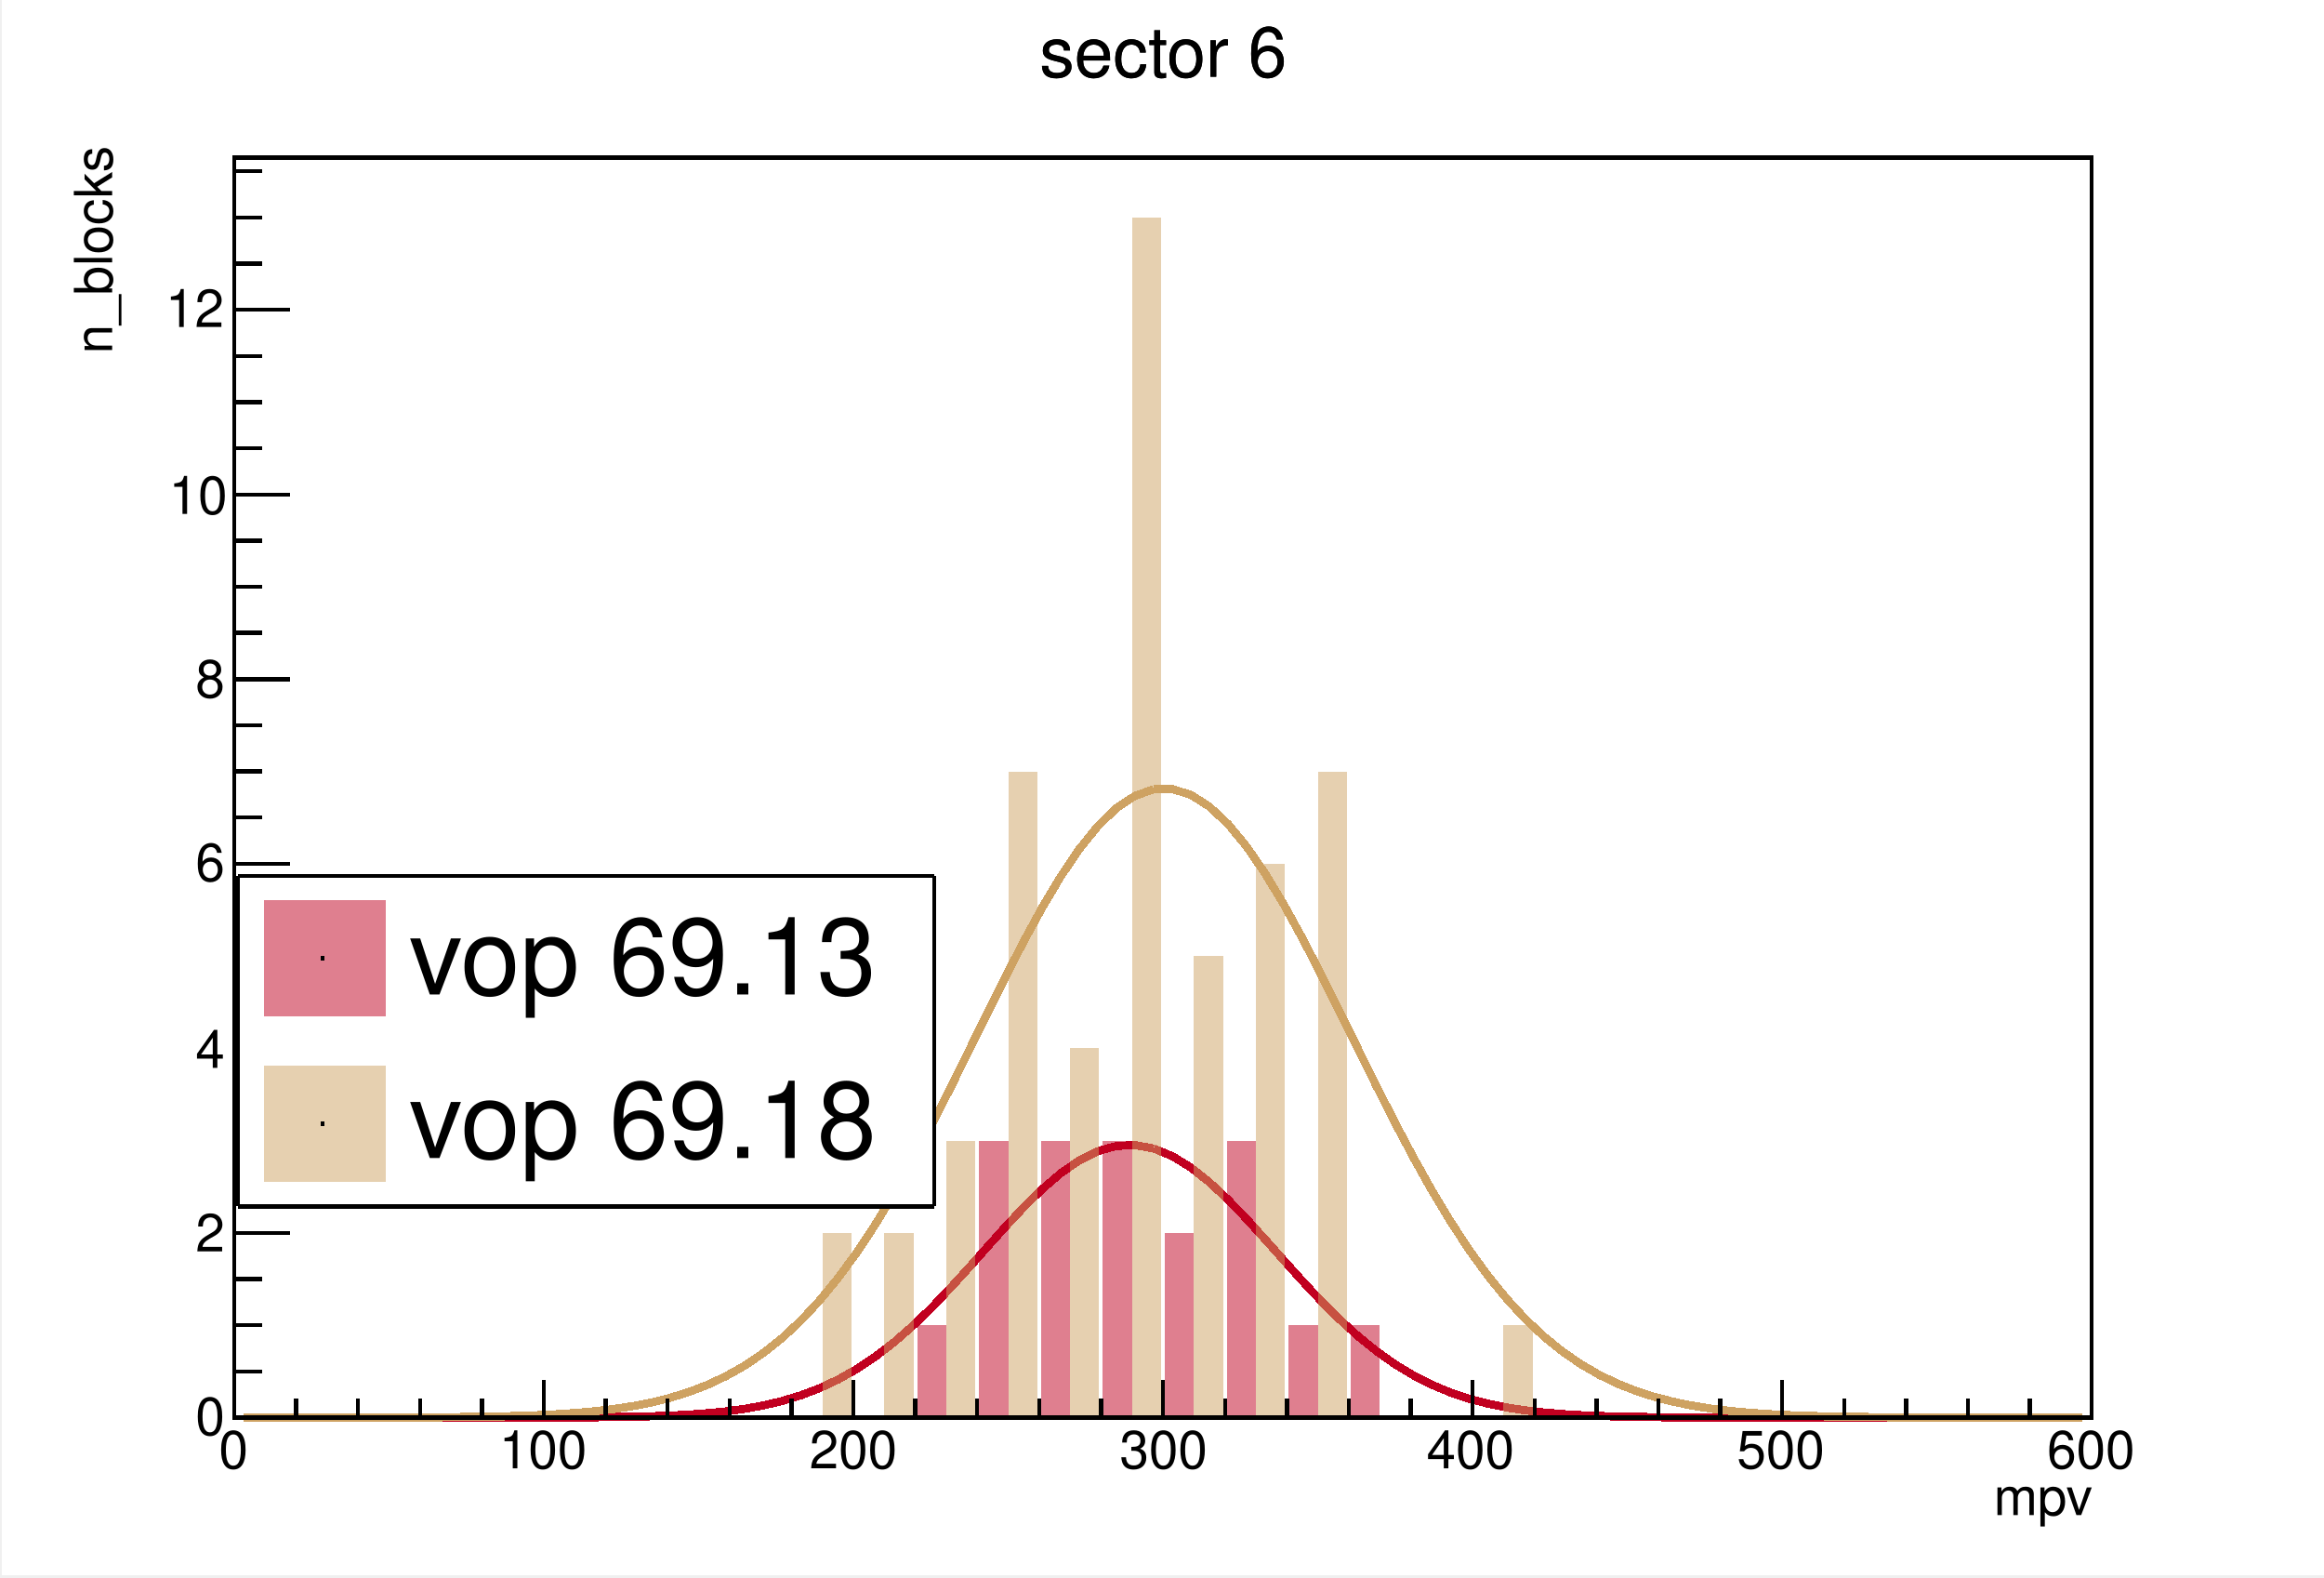
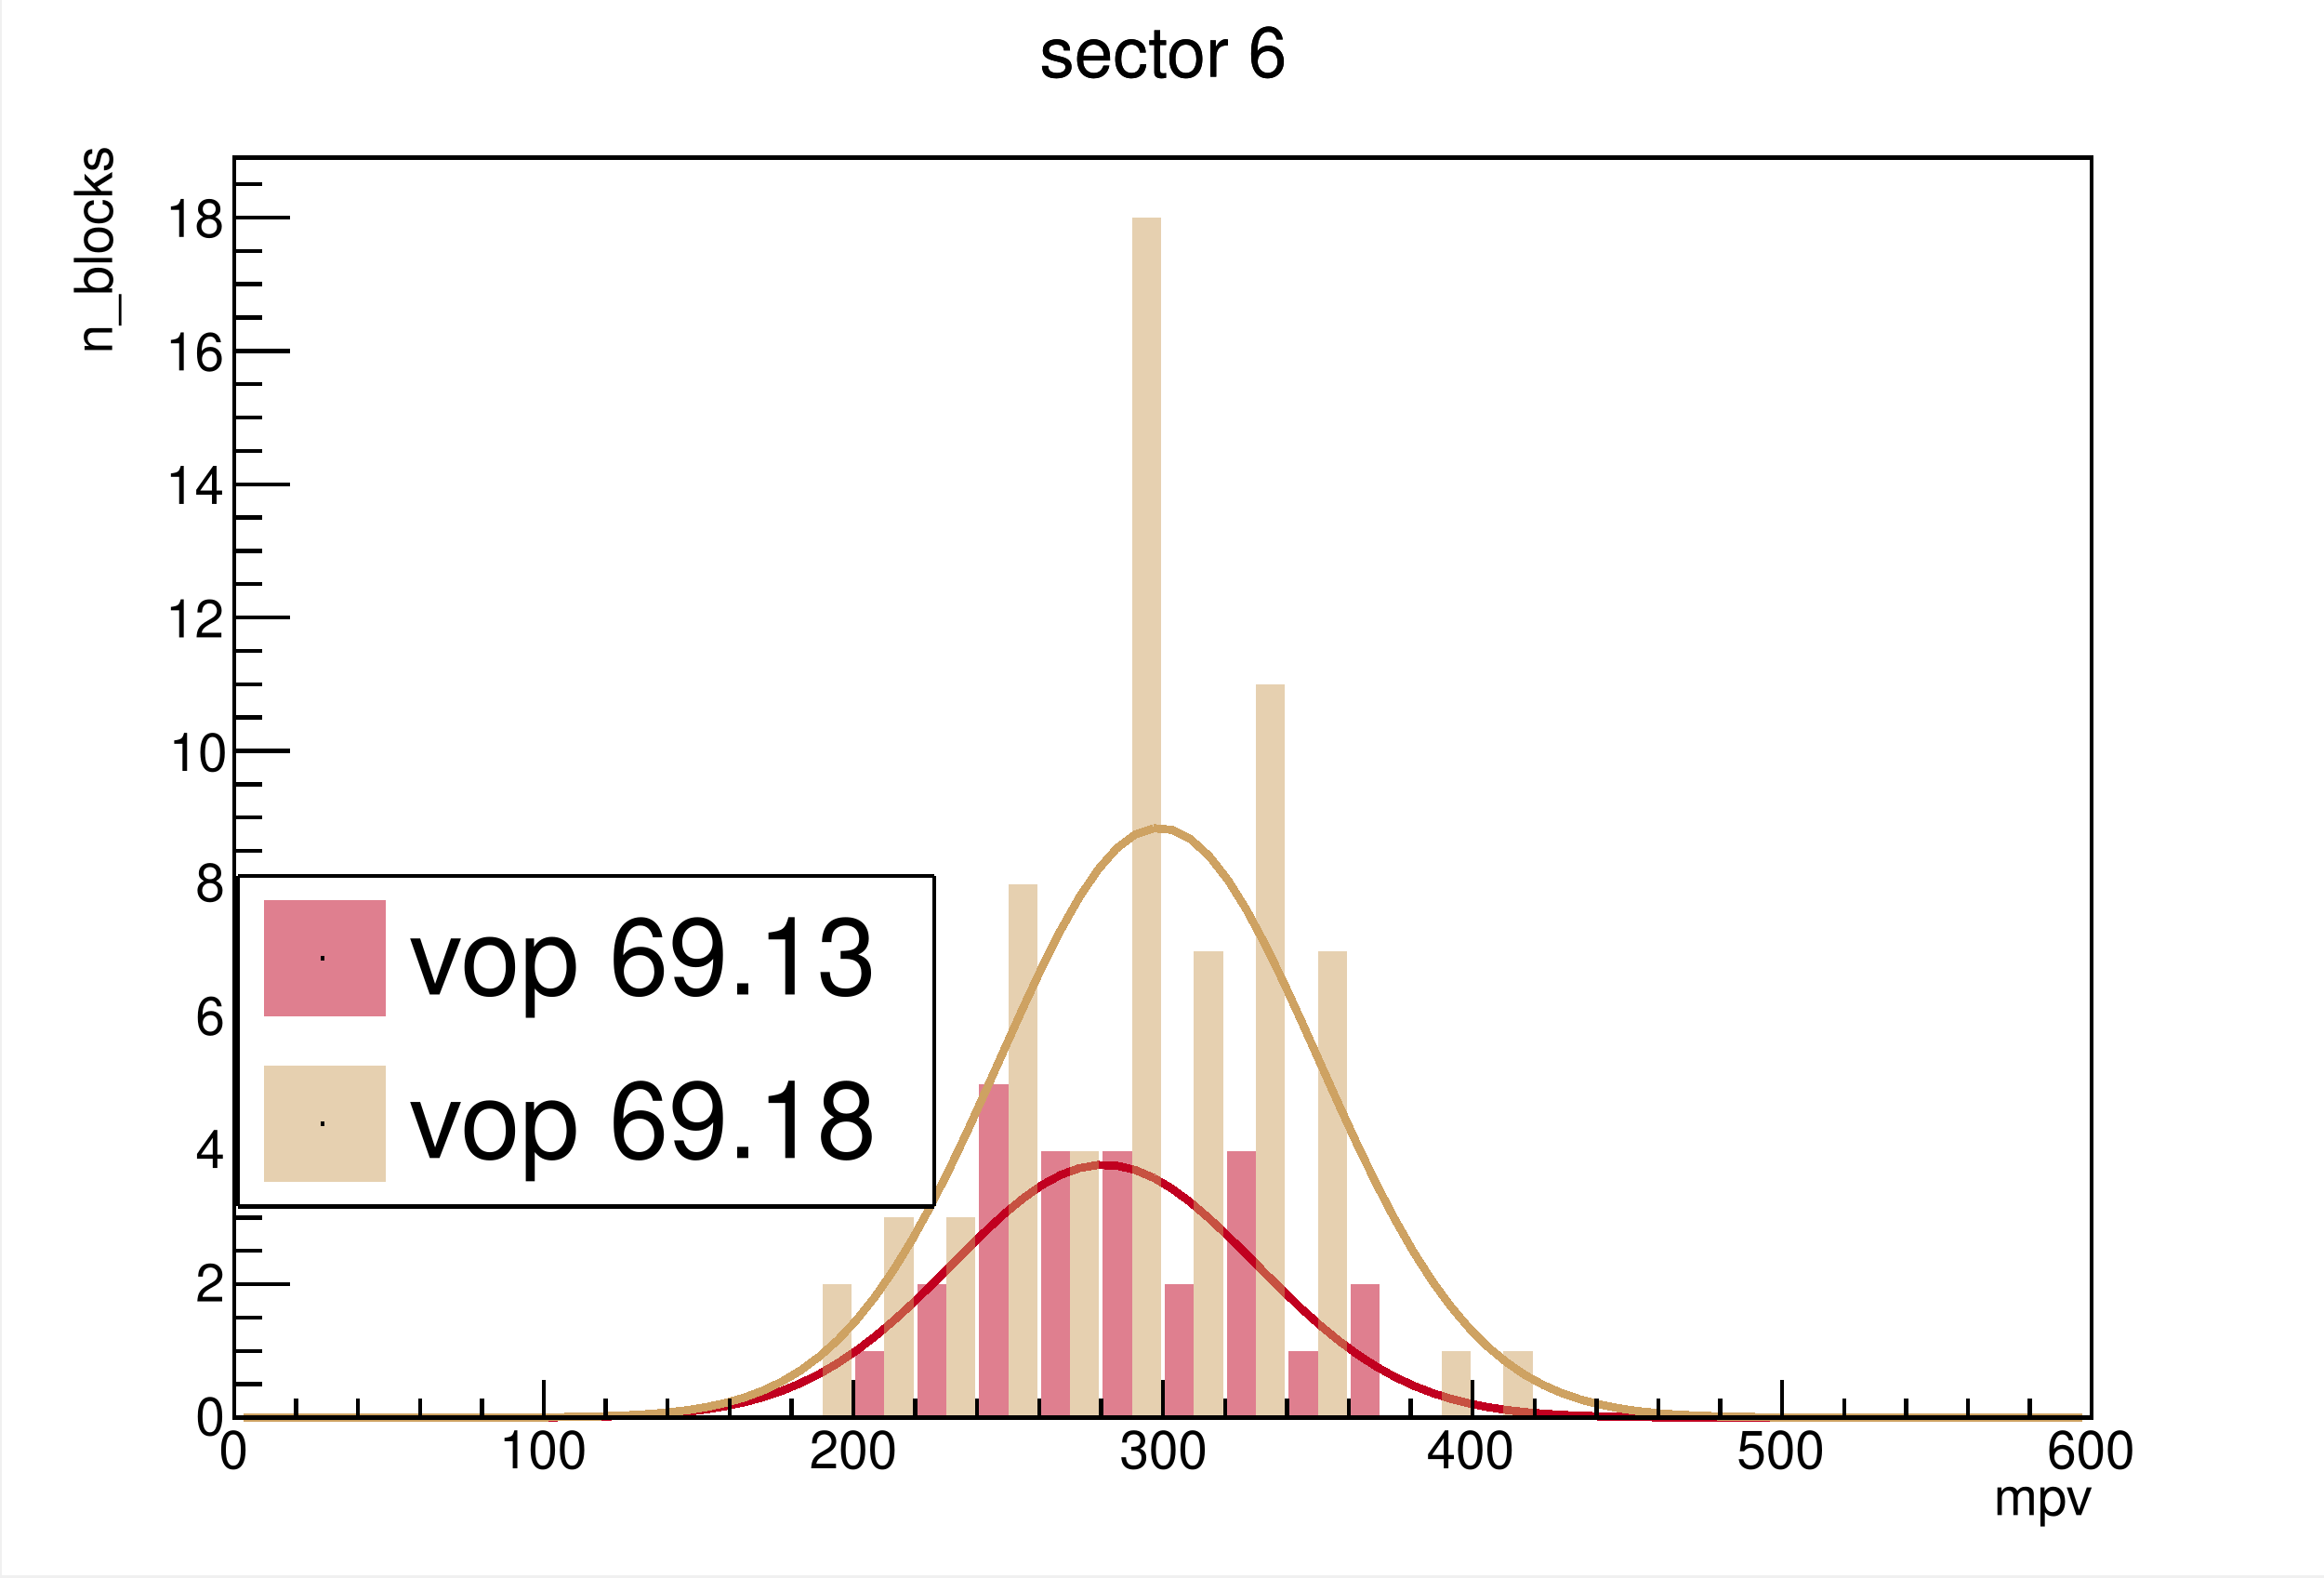
<svg xmlns="http://www.w3.org/2000/svg" width="567.429" height="384.969" viewBox="0 0 567.429 384.969" shape-rendering="crispEdges">
  <defs>
</defs>
  <rect x="0.5" y="0" width="566.929" height="384.469" fill="white" />
  <rect x="57.193" y="38.447" width="453.543" height="307.575" fill="white" />
  <rect x="57.193" y="38.447" width="453.543" height="307.575" fill="none" stroke="black" />
  <path d="M57.193,346.022h 453.543" fill="none" stroke="#000099" />
  <path d="M57.193,346.022h 453.543" fill="none" stroke="black" />
  <path d="M57.193,336.795v 9.227" fill="none" stroke="black" />
  <path d="M72.311,341.409v 4.614" fill="none" stroke="black" />
  <path d="M87.429,341.409v 4.614" fill="none" stroke="black" />
  <path d="M102.547,341.409v 4.614" fill="none" stroke="black" />
  <path d="M117.665,341.409v 4.614" fill="none" stroke="black" />
  <path d="M132.783,336.795v 9.227" fill="none" stroke="black" />
  <path d="M147.902,341.409v 4.614" fill="none" stroke="black" />
  <path d="M163.02,341.409v 4.614" fill="none" stroke="black" />
  <path d="M178.138,341.409v 4.614" fill="none" stroke="black" />
  <path d="M193.256,341.409v 4.614" fill="none" stroke="black" />
  <path d="M208.374,336.795v 9.227" fill="none" stroke="black" />
  <path d="M223.492,341.409v 4.614" fill="none" stroke="black" />
  <path d="M238.61,341.409v 4.614" fill="none" stroke="black" />
  <path d="M253.728,341.409v 4.614" fill="none" stroke="black" />
  <path d="M268.846,341.409v 4.614" fill="none" stroke="black" />
  <path d="M283.965,336.795v 9.227" fill="none" stroke="black" />
  <path d="M299.083,341.409v 4.614" fill="none" stroke="black" />
  <path d="M314.201,341.409v 4.614" fill="none" stroke="black" />
  <path d="M329.319,341.409v 4.614" fill="none" stroke="black" />
  <path d="M344.437,341.409v 4.614" fill="none" stroke="black" />
  <path d="M359.555,336.795v 9.227" fill="none" stroke="black" />
  <path d="M374.673,341.409v 4.614" fill="none" stroke="black" />
  <path d="M389.791,341.409v 4.614" fill="none" stroke="black" />
  <path d="M404.909,341.409v 4.614" fill="none" stroke="black" />
  <path d="M420.028,341.409v 4.614" fill="none" stroke="black" />
  <path d="M435.146,336.795v 9.227" fill="none" stroke="black" />
  <path d="M450.264,341.409v 4.614" fill="none" stroke="black" />
  <path d="M465.382,341.409v 4.614" fill="none" stroke="black" />
  <path d="M480.5,341.409v 4.614" fill="none" stroke="black" />
  <path d="M495.618,341.409v 4.614" fill="none" stroke="black" />
  <path d="M510.736,336.795v 9.227" fill="none" stroke="black" />
  <text xml:space="preserve" x="53.446" y="358.403" fill="black" font-size="12.845" font-family="Helvetica">0</text>
  <text xml:space="preserve" x="121.868" y="358.403" fill="black" font-size="12.845" font-family="Helvetica">100</text>
  <text xml:space="preserve" x="197.622" y="358.403" fill="black" font-size="12.845" font-family="Helvetica">200</text>
  <text xml:space="preserve" x="273.375" y="358.403" fill="black" font-size="12.845" font-family="Helvetica">300</text>
  <text xml:space="preserve" x="348.314" y="358.403" fill="black" font-size="12.845" font-family="Helvetica">400</text>
  <text xml:space="preserve" x="424.068" y="358.403" fill="black" font-size="12.845" font-family="Helvetica">500</text>
  <text xml:space="preserve" x="499.821" y="358.403" fill="black" font-size="12.845" font-family="Helvetica">600</text>
  <text xml:space="preserve" x="486.788" y="369.807" fill="black" font-size="12.845" font-family="Helvetica">mpv</text>
  <path d="M57.193,346.022v -307.575" fill="none" stroke="black" />
  <path d="M70.799,346.022h -13.606" fill="none" stroke="black" />
-   <path d="M63.996,334.756h -6.803" fill="none" stroke="black" />
-   <path d="M63.996,323.489h -6.803" fill="none" stroke="black" />
-   <path d="M63.996,312.223h -6.803" fill="none" stroke="black" />
-   <path d="M70.799,300.956h -13.606" fill="none" stroke="black" />
-   <path d="M63.996,289.69h -6.803" fill="none" stroke="black" />
-   <path d="M63.996,278.423h -6.803" fill="none" stroke="black" />
-   <path d="M63.996,267.157h -6.803" fill="none" stroke="black" />
-   <path d="M70.799,255.89h -13.606" fill="none" stroke="black" />
-   <path d="M63.996,244.624h -6.803" fill="none" stroke="black" />
-   <path d="M63.996,233.357h -6.803" fill="none" stroke="black" />
-   <path d="M63.996,222.091h -6.803" fill="none" stroke="black" />
-   <path d="M70.799,210.824h -13.606" fill="none" stroke="black" />
+   <path d="M63.996,337.885h -6.803" fill="none" stroke="black" />
+   <path d="M63.996,329.748h -6.803" fill="none" stroke="black" />
+   <path d="M63.996,321.612h -6.803" fill="none" stroke="black" />
+   <path d="M70.799,313.475h -13.606" fill="none" stroke="black" />
+   <path d="M63.996,305.338h -6.803" fill="none" stroke="black" />
+   <path d="M63.996,297.201h -6.803" fill="none" stroke="black" />
+   <path d="M63.996,289.064h -6.803" fill="none" stroke="black" />
+   <path d="M70.799,280.927h -13.606" fill="none" stroke="black" />
+   <path d="M63.996,272.79h -6.803" fill="none" stroke="black" />
+   <path d="M63.996,264.653h -6.803" fill="none" stroke="black" />
+   <path d="M63.996,256.516h -6.803" fill="none" stroke="black" />
+   <path d="M70.799,248.379h -13.606" fill="none" stroke="black" />
+   <path d="M63.996,240.242h -6.803" fill="none" stroke="black" />
+   <path d="M63.996,232.105h -6.803" fill="none" stroke="black" />
+   <path d="M63.996,223.969h -6.803" fill="none" stroke="black" />
+   <path d="M70.799,215.832h -13.606" fill="none" stroke="black" />
+   <path d="M63.996,207.695h -6.803" fill="none" stroke="black" />
  <path d="M63.996,199.558h -6.803" fill="none" stroke="black" />
-   <path d="M63.996,188.291h -6.803" fill="none" stroke="black" />
-   <path d="M63.996,177.025h -6.803" fill="none" stroke="black" />
-   <path d="M70.799,165.758h -13.606" fill="none" stroke="black" />
-   <path d="M63.996,154.492h -6.803" fill="none" stroke="black" />
-   <path d="M63.996,143.225h -6.803" fill="none" stroke="black" />
-   <path d="M63.996,131.959h -6.803" fill="none" stroke="black" />
-   <path d="M70.799,120.692h -13.606" fill="none" stroke="black" />
-   <path d="M63.996,109.426h -6.803" fill="none" stroke="black" />
-   <path d="M63.996,98.159h -6.803" fill="none" stroke="black" />
-   <path d="M63.996,86.893h -6.803" fill="none" stroke="black" />
-   <path d="M70.799,75.626h -13.606" fill="none" stroke="black" />
-   <path d="M70.799,75.626h -13.606" fill="none" stroke="black" />
-   <path d="M63.996,64.36h -6.803" fill="none" stroke="black" />
-   <path d="M63.996,53.093h -6.803" fill="none" stroke="black" />
-   <path d="M63.996,41.827h -6.803" fill="none" stroke="black" />
+   <path d="M63.996,191.421h -6.803" fill="none" stroke="black" />
+   <path d="M70.799,183.284h -13.606" fill="none" stroke="black" />
+   <path d="M63.996,175.147h -6.803" fill="none" stroke="black" />
+   <path d="M63.996,167.01h -6.803" fill="none" stroke="black" />
+   <path d="M63.996,158.873h -6.803" fill="none" stroke="black" />
+   <path d="M70.799,150.736h -13.606" fill="none" stroke="black" />
+   <path d="M63.996,142.599h -6.803" fill="none" stroke="black" />
+   <path d="M63.996,134.462h -6.803" fill="none" stroke="black" />
+   <path d="M63.996,126.326h -6.803" fill="none" stroke="black" />
+   <path d="M70.799,118.189h -13.606" fill="none" stroke="black" />
+   <path d="M63.996,110.052h -6.803" fill="none" stroke="black" />
+   <path d="M63.996,101.915h -6.803" fill="none" stroke="black" />
+   <path d="M63.996,93.778h -6.803" fill="none" stroke="black" />
+   <path d="M70.799,85.641h -13.606" fill="none" stroke="black" />
+   <path d="M63.996,77.504h -6.803" fill="none" stroke="black" />
+   <path d="M63.996,69.367h -6.803" fill="none" stroke="black" />
+   <path d="M63.996,61.23h -6.803" fill="none" stroke="black" />
+   <path d="M70.799,53.093h -13.606" fill="none" stroke="black" />
+   <path d="M70.799,53.093h -13.606" fill="none" stroke="black" />
+   <path d="M63.996,44.956h -6.803" fill="none" stroke="black" />
  <text xml:space="preserve" x="47.744" y="350.258" fill="black" font-size="12.845" font-family="Helvetica">0</text>
-   <text xml:space="preserve" x="47.744" y="305.457" fill="black" font-size="12.845" font-family="Helvetica">2</text>
-   <text xml:space="preserve" x="47.744" y="260.657" fill="black" font-size="12.845" font-family="Helvetica">4</text>
-   <text xml:space="preserve" x="47.744" y="215.042" fill="black" font-size="12.845" font-family="Helvetica">6</text>
-   <text xml:space="preserve" x="47.744" y="170.242" fill="black" font-size="12.845" font-family="Helvetica">8</text>
-   <text xml:space="preserve" x="41.228" y="125.441" fill="black" font-size="12.845" font-family="Helvetica">10</text>
-   <text xml:space="preserve" x="40.413" y="79.826" fill="black" font-size="12.845" font-family="Helvetica">12</text>
+   <text xml:space="preserve" x="47.744" y="317.676" fill="black" font-size="12.845" font-family="Helvetica">2</text>
+   <text xml:space="preserve" x="47.744" y="285.094" fill="black" font-size="12.845" font-family="Helvetica">4</text>
+   <text xml:space="preserve" x="47.744" y="252.512" fill="black" font-size="12.845" font-family="Helvetica">6</text>
+   <text xml:space="preserve" x="47.744" y="219.929" fill="black" font-size="12.845" font-family="Helvetica">8</text>
+   <text xml:space="preserve" x="41.228" y="188.162" fill="black" font-size="12.845" font-family="Helvetica">10</text>
+   <text xml:space="preserve" x="40.413" y="155.58" fill="black" font-size="12.845" font-family="Helvetica">12</text>
+   <text xml:space="preserve" x="40.413" y="122.998" fill="black" font-size="12.845" font-family="Helvetica">14</text>
+   <text xml:space="preserve" x="40.413" y="90.415" fill="black" font-size="12.845" font-family="Helvetica">16</text>
+   <text xml:space="preserve" x="40.413" y="57.833" fill="black" font-size="12.845" font-family="Helvetica">18</text>
  <g transform="rotate(-90,27.3803,86.3427)">
    <text xml:space="preserve" x="27.38" y="86.343" fill="black" font-size="12.845" font-family="Helvetica">n_blocks</text>
  </g>
  <text xml:space="preserve" x="253.826" y="18.735" fill="black" font-size="16.99" font-family="Helvetica">sector 6</text>
  <rect x="57.647" y="346.022" width="7.106" height="0" fill="#c10020" fill-opacity="0.50" stroke-opacity="0.50" />
  <rect x="72.765" y="346.022" width="7.106" height="0" fill="#c10020" fill-opacity="0.50" stroke-opacity="0.50" />
  <rect x="87.883" y="346.022" width="7.106" height="0" fill="#c10020" fill-opacity="0.50" stroke-opacity="0.50" />
  <rect x="103.001" y="346.022" width="7.106" height="0" fill="#c10020" fill-opacity="0.50" stroke-opacity="0.50" />
  <rect x="118.119" y="346.022" width="7.106" height="0" fill="#c10020" fill-opacity="0.50" stroke-opacity="0.50" />
  <rect x="133.237" y="346.022" width="7.106" height="0" fill="#c10020" fill-opacity="0.50" stroke-opacity="0.50" />
  <rect x="148.355" y="346.022" width="7.106" height="0" fill="#c10020" fill-opacity="0.50" stroke-opacity="0.50" />
  <rect x="163.473" y="346.022" width="7.106" height="0" fill="#c10020" fill-opacity="0.50" stroke-opacity="0.50" />
  <rect x="178.591" y="346.022" width="7.106" height="0" fill="#c10020" fill-opacity="0.50" stroke-opacity="0.50" />
  <rect x="193.709" y="346.022" width="7.106" height="0" fill="#c10020" fill-opacity="0.50" stroke-opacity="0.50" />
-   <rect x="208.828" y="346.022" width="7.106" height="0" fill="#c10020" fill-opacity="0.50" stroke-opacity="0.50" />
-   <rect x="223.946" y="323.489" width="7.106" height="22.533" fill="#c10020" fill-opacity="0.50" stroke-opacity="0.50" />
-   <rect x="239.064" y="278.423" width="7.106" height="67.599" fill="#c10020" fill-opacity="0.50" stroke-opacity="0.50" />
-   <rect x="254.182" y="278.423" width="7.106" height="67.599" fill="#c10020" fill-opacity="0.50" stroke-opacity="0.50" />
-   <rect x="269.3" y="278.423" width="7.106" height="67.599" fill="#c10020" fill-opacity="0.50" stroke-opacity="0.50" />
-   <rect x="284.418" y="300.956" width="7.106" height="45.066" fill="#c10020" fill-opacity="0.50" stroke-opacity="0.50" />
-   <rect x="299.536" y="278.423" width="7.106" height="67.599" fill="#c10020" fill-opacity="0.50" stroke-opacity="0.50" />
-   <rect x="314.654" y="323.489" width="7.106" height="22.533" fill="#c10020" fill-opacity="0.50" stroke-opacity="0.50" />
-   <rect x="329.772" y="323.489" width="7.106" height="22.533" fill="#c10020" fill-opacity="0.50" stroke-opacity="0.50" />
+   <rect x="208.828" y="329.748" width="7.106" height="16.274" fill="#c10020" fill-opacity="0.50" stroke-opacity="0.50" />
+   <rect x="223.946" y="313.475" width="7.106" height="32.548" fill="#c10020" fill-opacity="0.50" stroke-opacity="0.50" />
+   <rect x="239.064" y="264.653" width="7.106" height="81.369" fill="#c10020" fill-opacity="0.50" stroke-opacity="0.50" />
+   <rect x="254.182" y="280.927" width="7.106" height="65.095" fill="#c10020" fill-opacity="0.50" stroke-opacity="0.50" />
+   <rect x="269.3" y="280.927" width="7.106" height="65.095" fill="#c10020" fill-opacity="0.50" stroke-opacity="0.50" />
+   <rect x="284.418" y="313.475" width="7.106" height="32.548" fill="#c10020" fill-opacity="0.50" stroke-opacity="0.50" />
+   <rect x="299.536" y="280.927" width="7.106" height="65.095" fill="#c10020" fill-opacity="0.50" stroke-opacity="0.50" />
+   <rect x="314.654" y="329.748" width="7.106" height="16.274" fill="#c10020" fill-opacity="0.50" stroke-opacity="0.50" />
+   <rect x="329.772" y="313.475" width="7.106" height="32.548" fill="#c10020" fill-opacity="0.50" stroke-opacity="0.50" />
  <rect x="344.891" y="346.022" width="7.106" height="0" fill="#c10020" fill-opacity="0.50" stroke-opacity="0.50" />
  <rect x="360.009" y="346.022" width="7.106" height="0" fill="#c10020" fill-opacity="0.50" stroke-opacity="0.50" />
  <rect x="375.127" y="346.022" width="7.106" height="0" fill="#c10020" fill-opacity="0.50" stroke-opacity="0.50" />
  <rect x="390.245" y="346.022" width="7.106" height="0" fill="#c10020" fill-opacity="0.50" stroke-opacity="0.50" />
  <rect x="405.363" y="346.022" width="7.106" height="0" fill="#c10020" fill-opacity="0.50" stroke-opacity="0.50" />
  <rect x="420.481" y="346.022" width="7.106" height="0" fill="#c10020" fill-opacity="0.50" stroke-opacity="0.50" />
  <rect x="435.599" y="346.022" width="7.106" height="0" fill="#c10020" fill-opacity="0.50" stroke-opacity="0.50" />
  <rect x="450.717" y="346.022" width="7.106" height="0" fill="#c10020" fill-opacity="0.50" stroke-opacity="0.50" />
  <rect x="465.835" y="346.022" width="7.106" height="0" fill="#c10020" fill-opacity="0.50" stroke-opacity="0.50" />
  <rect x="480.954" y="346.022" width="7.106" height="0" fill="#c10020" fill-opacity="0.50" stroke-opacity="0.50" />
  <rect x="496.072" y="346.022" width="7.106" height="0" fill="#c10020" fill-opacity="0.50" stroke-opacity="0.50" />
-   <path d="M59.461,346.022h 72.567l 4.535, -0.035l 4.535, -0.022l 4.535, -0.034l 4.535, -0.052l 4.535, -0.079l 4.535, -0.116l 4.535, -0.168l 4.535, -0.239l 4.535, -0.335l 4.535, -0.461l 4.535,  -0.622l 4.535, -0.825l 4.535, -1.074l 4.535, -1.372l 4.535, -1.721l 4.535, -2.116l 4.535, -2.551l 4.535, -3.014l 4.535, -3.488l 4.535, -3.948l 4.535, -4.37l 4.535, -4.721l 4.535, -4.972l 4.535,  -5.093l 4.535, -5.057l 4.535, -4.847l 4.535, -4.453l 4.535, -3.878l 4.535, -3.135l 4.535, -2.251l 4.535, -1.263l 4.535, -0.215l 4.535, 0.843" fill="none" stroke="#c10020" stroke-width="2" />
-   <path d="M281.697,280.337l 4.535, 1.861l 4.535, 2.792l 4.535, 3.596l 4.535, 4.241l 4.535, 4.71l 4.535, 4.994l 4.535, 5.098l 4.535, 5.038l 4.535, 4.837l 4.535, 4.522l 4.535, 4.125l 4.535, 3.677l 4.535,  3.206l 4.535, 2.736l 4.535, 2.288l 4.535, 1.876l 4.535, 1.508l 4.535, 1.189l 4.535, 0.92l 4.535, 0.699l 4.535, 0.521l 4.535, 0.382l 4.535, 0.275l 4.535, 0.194l 4.535, 0.135l 4.535,  0.092l 4.535, 0.062l 4.535, 0.041l 4.535, 0.026l 4.535, 0.043h 86.173" fill="none" stroke="#c10020" stroke-width="2" />
+   <path d="M59.461,346.022h 63.496l 4.535, -0.04l 4.535, -0.024l 4.535, -0.036l 4.535, -0.054l 4.535, -0.079l 4.535, -0.115l 4.535, -0.164l 4.535, -0.23l 4.535, -0.317l 4.535, -0.43l 4.535,  -0.574l 4.535, -0.753l 4.535, -0.97l 4.535, -1.23l 4.535, -1.53l 4.535, -1.871l 4.535, -2.245l 4.535, -2.644l 4.535, -3.053l 4.535, -3.455l 4.535, -3.83l 4.535, -4.152l 4.535, -4.397l 4.535,  -4.54l 4.535, -4.559l 4.535, -4.437l 4.535, -4.164l 4.535, -3.736l 4.535, -3.162l 4.535, -2.457l 4.535, -1.647l 4.535, -0.766l 4.535, 0.15l 4.535, 1.059l 4.535, 1.921" fill="none" stroke="#c10020" stroke-width="2" />
+   <path d="M281.697,287.492l 4.535, 2.7l 4.535, 3.364l 4.535, 3.892l 4.535, 4.27l 4.535, 4.493l 4.535, 4.568l 4.535, 4.506l 4.535, 4.327l 4.535, 4.054l 4.535, 3.712l 4.535, 3.326l 4.535, 2.919l  4.535, 2.512l 4.535, 2.12l 4.535, 1.756l 4.535, 1.428l 4.535, 1.14l 4.535, 0.895l 4.535, 0.69l 4.535, 0.523l 4.535, 0.39l 4.535, 0.286l 4.535, 0.206l 4.535, 0.146l 4.535, 0.102l 4.535,  0.07l 4.535, 0.047l 4.535, 0.031l 4.535, 0.021l 4.535, 0.035h 86.173" fill="none" stroke="#c10020" stroke-width="2" />
  <path d="M503.933,346.022h 4.535" fill="none" stroke="#c10020" stroke-width="2" />
  <rect x="64.752" y="346.022" width="7.106" height="0" fill="#cea262" fill-opacity="0.50" stroke-opacity="0.50" />
  <rect x="79.87" y="346.022" width="7.106" height="0" fill="#cea262" fill-opacity="0.50" stroke-opacity="0.50" />
  <rect x="94.988" y="346.022" width="7.106" height="0" fill="#cea262" fill-opacity="0.50" stroke-opacity="0.50" />
  <rect x="110.106" y="346.022" width="7.106" height="0" fill="#cea262" fill-opacity="0.50" stroke-opacity="0.50" />
  <rect x="125.224" y="346.022" width="7.106" height="0" fill="#cea262" fill-opacity="0.50" stroke-opacity="0.50" />
  <rect x="140.343" y="346.022" width="7.106" height="0" fill="#cea262" fill-opacity="0.50" stroke-opacity="0.50" />
  <rect x="155.461" y="346.022" width="7.106" height="0" fill="#cea262" fill-opacity="0.50" stroke-opacity="0.50" />
  <rect x="170.579" y="346.022" width="7.106" height="0" fill="#cea262" fill-opacity="0.50" stroke-opacity="0.50" />
  <rect x="185.697" y="346.022" width="7.106" height="0" fill="#cea262" fill-opacity="0.50" stroke-opacity="0.50" />
-   <rect x="200.815" y="300.956" width="7.106" height="45.066" fill="#cea262" fill-opacity="0.50" stroke-opacity="0.50" />
-   <rect x="215.933" y="300.956" width="7.106" height="45.066" fill="#cea262" fill-opacity="0.50" stroke-opacity="0.50" />
-   <rect x="231.051" y="278.423" width="7.106" height="67.599" fill="#cea262" fill-opacity="0.50" stroke-opacity="0.50" />
-   <rect x="246.169" y="188.291" width="7.106" height="157.731" fill="#cea262" fill-opacity="0.50" stroke-opacity="0.50" />
-   <rect x="261.287" y="255.89" width="7.106" height="90.132" fill="#cea262" fill-opacity="0.50" stroke-opacity="0.50" />
+   <rect x="200.815" y="313.475" width="7.106" height="32.548" fill="#cea262" fill-opacity="0.50" stroke-opacity="0.50" />
+   <rect x="215.933" y="297.201" width="7.106" height="48.822" fill="#cea262" fill-opacity="0.50" stroke-opacity="0.50" />
+   <rect x="231.051" y="297.201" width="7.106" height="48.822" fill="#cea262" fill-opacity="0.50" stroke-opacity="0.50" />
+   <rect x="246.169" y="215.832" width="7.106" height="130.191" fill="#cea262" fill-opacity="0.50" stroke-opacity="0.50" />
+   <rect x="261.287" y="280.927" width="7.106" height="65.095" fill="#cea262" fill-opacity="0.50" stroke-opacity="0.50" />
  <rect x="276.406" y="53.093" width="7.106" height="292.929" fill="#cea262" fill-opacity="0.50" stroke-opacity="0.50" />
-   <rect x="291.524" y="233.357" width="7.106" height="112.665" fill="#cea262" fill-opacity="0.50" stroke-opacity="0.50" />
-   <rect x="306.642" y="210.824" width="7.106" height="135.198" fill="#cea262" fill-opacity="0.50" stroke-opacity="0.50" />
-   <rect x="321.76" y="188.291" width="7.106" height="157.731" fill="#cea262" fill-opacity="0.50" stroke-opacity="0.50" />
+   <rect x="291.524" y="232.105" width="7.106" height="113.917" fill="#cea262" fill-opacity="0.50" stroke-opacity="0.50" />
+   <rect x="306.642" y="167.01" width="7.106" height="179.012" fill="#cea262" fill-opacity="0.50" stroke-opacity="0.50" />
+   <rect x="321.76" y="232.105" width="7.106" height="113.917" fill="#cea262" fill-opacity="0.50" stroke-opacity="0.50" />
  <rect x="336.878" y="346.022" width="7.106" height="0" fill="#cea262" fill-opacity="0.50" stroke-opacity="0.50" />
-   <rect x="351.996" y="346.022" width="7.106" height="0" fill="#cea262" fill-opacity="0.50" stroke-opacity="0.50" />
-   <rect x="367.114" y="323.489" width="7.106" height="22.533" fill="#cea262" fill-opacity="0.50" stroke-opacity="0.50" />
+   <rect x="351.996" y="329.748" width="7.106" height="16.274" fill="#cea262" fill-opacity="0.50" stroke-opacity="0.50" />
+   <rect x="367.114" y="329.748" width="7.106" height="16.274" fill="#cea262" fill-opacity="0.50" stroke-opacity="0.50" />
  <rect x="382.232" y="346.022" width="7.106" height="0" fill="#cea262" fill-opacity="0.50" stroke-opacity="0.50" />
  <rect x="397.35" y="346.022" width="7.106" height="0" fill="#cea262" fill-opacity="0.50" stroke-opacity="0.50" />
  <rect x="412.469" y="346.022" width="7.106" height="0" fill="#cea262" fill-opacity="0.50" stroke-opacity="0.50" />
  <rect x="427.587" y="346.022" width="7.106" height="0" fill="#cea262" fill-opacity="0.50" stroke-opacity="0.50" />
  <rect x="442.705" y="346.022" width="7.106" height="0" fill="#cea262" fill-opacity="0.50" stroke-opacity="0.50" />
  <rect x="457.823" y="346.022" width="7.106" height="0" fill="#cea262" fill-opacity="0.50" stroke-opacity="0.50" />
  <rect x="472.941" y="346.022" width="7.106" height="0" fill="#cea262" fill-opacity="0.50" stroke-opacity="0.50" />
  <rect x="488.059" y="346.022" width="7.106" height="0" fill="#cea262" fill-opacity="0.50" stroke-opacity="0.50" />
  <rect x="503.177" y="346.022" width="7.106" height="0" fill="#cea262" fill-opacity="0.50" stroke-opacity="0.50" />
-   <path d="M59.461,346.022h 31.748l 4.535, -0.033l 4.535, -0.016l 4.535, -0.024l 4.535, -0.034l 4.535, -0.048l 4.535, -0.068l 4.535, -0.094l 4.535, -0.129l 4.535, -0.176l 4.535, -0.238l 4.535,  -0.317l 4.535, -0.418l 4.535, -0.545l 4.535, -0.704l 4.535, -0.898l 4.535, -1.134l 4.535, -1.416l 4.535, -1.748l 4.535, -2.134l 4.535, -2.575l 4.535, -3.072l 4.535, -3.62l 4.535, -4.216l 4.535,  -4.85l 4.535, -5.51l 4.535, -6.179l 4.535, -6.838l 4.535, -7.466l 4.535, -8.035l 4.535, -8.521l 4.535, -8.896l 4.535, -9.133l 4.535, -9.209l 4.535, -9.104l 4.535, -8.804l 4.535, -8.301l 4.535,  -7.595l 4.535, -6.692l 4.535, -5.611l 4.535, -4.374l 4.535, -3.013l 4.535, -1.565" fill="none" stroke="#cea262" stroke-width="2" />
-   <path d="M281.697,192.668l 4.535, -0.072l 4.535, 1.423l 4.535, 2.877l 4.535, 4.248l 4.535, 5.498l 4.535, 6.596l 4.535, 7.516l 4.535, 8.242l 4.535, 8.765l 4.535, 9.084l 4.535, 9.207l 4.535, 9.147l  4.535, 8.925l 4.535, 8.562l 4.535, 8.086l 4.535, 7.523l 4.535, 6.9l 4.535, 6.243l 4.535, 5.574l 4.535, 4.912l 4.535, 4.275l 4.535, 3.676l 4.535, 3.122l 4.535, 2.621l 4.535, 2.174l 4.535, 1.783l  4.535, 1.446l 4.535, 1.159l 4.535, 0.919l 4.535, 0.721l 4.535, 0.559l 4.535, 0.429l 4.535, 0.325l 4.535, 0.244l 4.535, 0.181l 4.535, 0.133l 4.535, 0.097l 4.535, 0.07l 4.535, 0.05l  4.535, 0.035l 4.535, 0.024l 4.535, 0.017l 4.535, 0.034h 27.213" fill="none" stroke="#cea262" stroke-width="2" />
+   <path d="M59.461,346.022h 58.961l 4.535, -0.031l 4.535, -0.019l 4.535, -0.029l 4.535, -0.044l 4.535, -0.066l 4.535, -0.098l 4.535, -0.143l 4.535, -0.205l 4.535, -0.29l 4.535, -0.405l 4.535,  -0.556l 4.535, -0.753l 4.535, -1.004l 4.535, -1.318l 4.535, -1.704l 4.535, -2.169l 4.535, -2.718l 4.535, -3.351l 4.535, -4.064l 4.535, -4.847l 4.535, -5.684l 4.535, -6.548l 4.535, -7.409l 4.535,  -8.227l 4.535, -8.957l 4.535, -9.552l 4.535, -9.963l 4.535, -10.146l 4.535, -10.061l 4.535, -9.681l 4.535, -8.991l 4.535, -7.993l 4.535, -6.705l 4.535, -5.164l 4.535, -3.422l 4.535, -1.544" fill="none" stroke="#cea262" stroke-width="2" />
+   <path d="M281.697,202.162l 4.535, 0.396l 4.535, 2.321l 4.535, 4.152l 4.535, 5.819l 4.535, 7.262l 4.535, 8.435l 4.535, 9.309l 4.535, 9.872l 4.535, 10.13l 4.535, 10.102l 4.535, 9.821l 4.535, 9.329l 4.535,  8.673l 4.535, 7.902l 4.535, 7.061l 4.535, 6.195l 4.535, 5.338l 4.535, 4.521l 4.535, 3.764l 4.535, 3.083l 4.535, 2.484l 4.535, 1.97l 4.535, 1.538l 4.535, 1.182l 4.535, 0.895l 4.535, 0.667l  4.535, 0.49l 4.535, 0.354l 4.535, 0.252l 4.535, 0.177l 4.535, 0.123l 4.535, 0.084l 4.535, 0.056l 4.535, 0.037l 4.535, 0.024l 4.535, 0.041h 58.961" fill="none" stroke="#cea262" stroke-width="2" />
  <path d="M503.933,346.022h 4.535" fill="none" stroke="#cea262" stroke-width="2" />
  <path d="M57.193,346.022h 453.543" fill="none" stroke="black" />
  <path d="M57.193,336.795v 9.227" fill="none" stroke="black" />
  <path d="M72.311,341.409v 4.614" fill="none" stroke="black" />
  <path d="M87.429,341.409v 4.614" fill="none" stroke="black" />
  <path d="M102.547,341.409v 4.614" fill="none" stroke="black" />
  <path d="M117.665,341.409v 4.614" fill="none" stroke="black" />
  <path d="M132.783,336.795v 9.227" fill="none" stroke="black" />
  <path d="M147.902,341.409v 4.614" fill="none" stroke="black" />
  <path d="M163.02,341.409v 4.614" fill="none" stroke="black" />
  <path d="M178.138,341.409v 4.614" fill="none" stroke="black" />
  <path d="M193.256,341.409v 4.614" fill="none" stroke="black" />
  <path d="M208.374,336.795v 9.227" fill="none" stroke="black" />
  <path d="M223.492,341.409v 4.614" fill="none" stroke="black" />
  <path d="M238.61,341.409v 4.614" fill="none" stroke="black" />
  <path d="M253.728,341.409v 4.614" fill="none" stroke="black" />
  <path d="M268.846,341.409v 4.614" fill="none" stroke="black" />
  <path d="M283.965,336.795v 9.227" fill="none" stroke="black" />
  <path d="M299.083,341.409v 4.614" fill="none" stroke="black" />
  <path d="M314.201,341.409v 4.614" fill="none" stroke="black" />
  <path d="M329.319,341.409v 4.614" fill="none" stroke="black" />
  <path d="M344.437,341.409v 4.614" fill="none" stroke="black" />
  <path d="M359.555,336.795v 9.227" fill="none" stroke="black" />
  <path d="M374.673,341.409v 4.614" fill="none" stroke="black" />
  <path d="M389.791,341.409v 4.614" fill="none" stroke="black" />
  <path d="M404.909,341.409v 4.614" fill="none" stroke="black" />
  <path d="M420.028,341.409v 4.614" fill="none" stroke="black" />
  <path d="M435.146,336.795v 9.227" fill="none" stroke="black" />
  <path d="M450.264,341.409v 4.614" fill="none" stroke="black" />
  <path d="M465.382,341.409v 4.614" fill="none" stroke="black" />
  <path d="M480.5,341.409v 4.614" fill="none" stroke="black" />
  <path d="M495.618,341.409v 4.614" fill="none" stroke="black" />
  <path d="M510.736,336.795v 9.227" fill="none" stroke="black" />
  <path d="M57.193,346.022v -307.575" fill="none" stroke="black" />
  <path d="M70.799,346.022h -13.606" fill="none" stroke="black" />
-   <path d="M63.996,334.756h -6.803" fill="none" stroke="black" />
-   <path d="M63.996,323.489h -6.803" fill="none" stroke="black" />
-   <path d="M63.996,312.223h -6.803" fill="none" stroke="black" />
-   <path d="M70.799,300.956h -13.606" fill="none" stroke="black" />
-   <path d="M63.996,289.69h -6.803" fill="none" stroke="black" />
-   <path d="M63.996,278.423h -6.803" fill="none" stroke="black" />
-   <path d="M63.996,267.157h -6.803" fill="none" stroke="black" />
-   <path d="M70.799,255.89h -13.606" fill="none" stroke="black" />
-   <path d="M63.996,244.624h -6.803" fill="none" stroke="black" />
-   <path d="M63.996,233.357h -6.803" fill="none" stroke="black" />
-   <path d="M63.996,222.091h -6.803" fill="none" stroke="black" />
-   <path d="M70.799,210.824h -13.606" fill="none" stroke="black" />
+   <path d="M63.996,337.885h -6.803" fill="none" stroke="black" />
+   <path d="M63.996,329.748h -6.803" fill="none" stroke="black" />
+   <path d="M63.996,321.612h -6.803" fill="none" stroke="black" />
+   <path d="M70.799,313.475h -13.606" fill="none" stroke="black" />
+   <path d="M63.996,305.338h -6.803" fill="none" stroke="black" />
+   <path d="M63.996,297.201h -6.803" fill="none" stroke="black" />
+   <path d="M63.996,289.064h -6.803" fill="none" stroke="black" />
+   <path d="M70.799,280.927h -13.606" fill="none" stroke="black" />
+   <path d="M63.996,272.79h -6.803" fill="none" stroke="black" />
+   <path d="M63.996,264.653h -6.803" fill="none" stroke="black" />
+   <path d="M63.996,256.516h -6.803" fill="none" stroke="black" />
+   <path d="M70.799,248.379h -13.606" fill="none" stroke="black" />
+   <path d="M63.996,240.242h -6.803" fill="none" stroke="black" />
+   <path d="M63.996,232.105h -6.803" fill="none" stroke="black" />
+   <path d="M63.996,223.969h -6.803" fill="none" stroke="black" />
+   <path d="M70.799,215.832h -13.606" fill="none" stroke="black" />
+   <path d="M63.996,207.695h -6.803" fill="none" stroke="black" />
  <path d="M63.996,199.558h -6.803" fill="none" stroke="black" />
-   <path d="M63.996,188.291h -6.803" fill="none" stroke="black" />
-   <path d="M63.996,177.025h -6.803" fill="none" stroke="black" />
-   <path d="M70.799,165.758h -13.606" fill="none" stroke="black" />
-   <path d="M63.996,154.492h -6.803" fill="none" stroke="black" />
-   <path d="M63.996,143.225h -6.803" fill="none" stroke="black" />
-   <path d="M63.996,131.959h -6.803" fill="none" stroke="black" />
-   <path d="M70.799,120.692h -13.606" fill="none" stroke="black" />
-   <path d="M63.996,109.426h -6.803" fill="none" stroke="black" />
-   <path d="M63.996,98.159h -6.803" fill="none" stroke="black" />
-   <path d="M63.996,86.893h -6.803" fill="none" stroke="black" />
-   <path d="M70.799,75.626h -13.606" fill="none" stroke="black" />
-   <path d="M70.799,75.626h -13.606" fill="none" stroke="black" />
-   <path d="M63.996,64.36h -6.803" fill="none" stroke="black" />
-   <path d="M63.996,53.093h -6.803" fill="none" stroke="black" />
-   <path d="M63.996,41.827h -6.803" fill="none" stroke="black" />
+   <path d="M63.996,191.421h -6.803" fill="none" stroke="black" />
+   <path d="M70.799,183.284h -13.606" fill="none" stroke="black" />
+   <path d="M63.996,175.147h -6.803" fill="none" stroke="black" />
+   <path d="M63.996,167.01h -6.803" fill="none" stroke="black" />
+   <path d="M63.996,158.873h -6.803" fill="none" stroke="black" />
+   <path d="M70.799,150.736h -13.606" fill="none" stroke="black" />
+   <path d="M63.996,142.599h -6.803" fill="none" stroke="black" />
+   <path d="M63.996,134.462h -6.803" fill="none" stroke="black" />
+   <path d="M63.996,126.326h -6.803" fill="none" stroke="black" />
+   <path d="M70.799,118.189h -13.606" fill="none" stroke="black" />
+   <path d="M63.996,110.052h -6.803" fill="none" stroke="black" />
+   <path d="M63.996,101.915h -6.803" fill="none" stroke="black" />
+   <path d="M63.996,93.778h -6.803" fill="none" stroke="black" />
+   <path d="M70.799,85.641h -13.606" fill="none" stroke="black" />
+   <path d="M63.996,77.504h -6.803" fill="none" stroke="black" />
+   <path d="M63.996,69.367h -6.803" fill="none" stroke="black" />
+   <path d="M63.996,61.23h -6.803" fill="none" stroke="black" />
+   <path d="M70.799,53.093h -13.606" fill="none" stroke="black" />
+   <path d="M70.799,53.093h -13.606" fill="none" stroke="black" />
+   <path d="M63.996,44.956h -6.803" fill="none" stroke="black" />
  <rect x="58.014" y="213.749" width="170.079" height="80.739" fill="white" />
  <path d="M58.014,294.487h 170.079" fill="none" stroke="black" />
  <path d="M228.093,294.487v -80.739" fill="none" stroke="black" />
  <path d="M228.093,213.749h -170.079" fill="none" stroke="black" />
  <path d="M58.014,213.749v 80.739" fill="none" stroke="black" />
  <text xml:space="preserve" x="99.876" y="242.737" fill="black" font-size="26.08" font-family="Helvetica">vop 69.13</text>
  <path d="M64.392,248.062h 29.764v -28.259h -29.764z" fill="#c10020" fill-opacity="0.50" stroke-opacity="0.50" />
  <path d="M64.392,233.933h 29.764" fill="none" stroke="#c10020" fill-opacity="0.00" stroke-opacity="0.00" />
  <g stroke="black" stroke-width="1" fill="none">
    <line x1="78.274" y1="233.933" x2="79.274" y2="233.933" />
  </g>
  <text xml:space="preserve" x="99.876" y="282.65" fill="black" font-size="26.08" font-family="Helvetica">vop 69.18</text>
  <path d="M64.392,288.432h 29.764v -28.259h -29.764z" fill="#cea262" fill-opacity="0.50" stroke-opacity="0.50" />
  <path d="M64.392,274.302h 29.764" fill="none" stroke="#cea262" fill-opacity="0.00" stroke-opacity="0.00" />
  <g stroke="black" stroke-width="1" fill="none">
    <line x1="78.274" y1="274.302" x2="79.274" y2="274.302" />
  </g>
  <text xml:space="preserve" x="253.826" y="18.735" fill="black" font-size="16.99" font-family="Helvetica">sector 6</text>
</svg>
